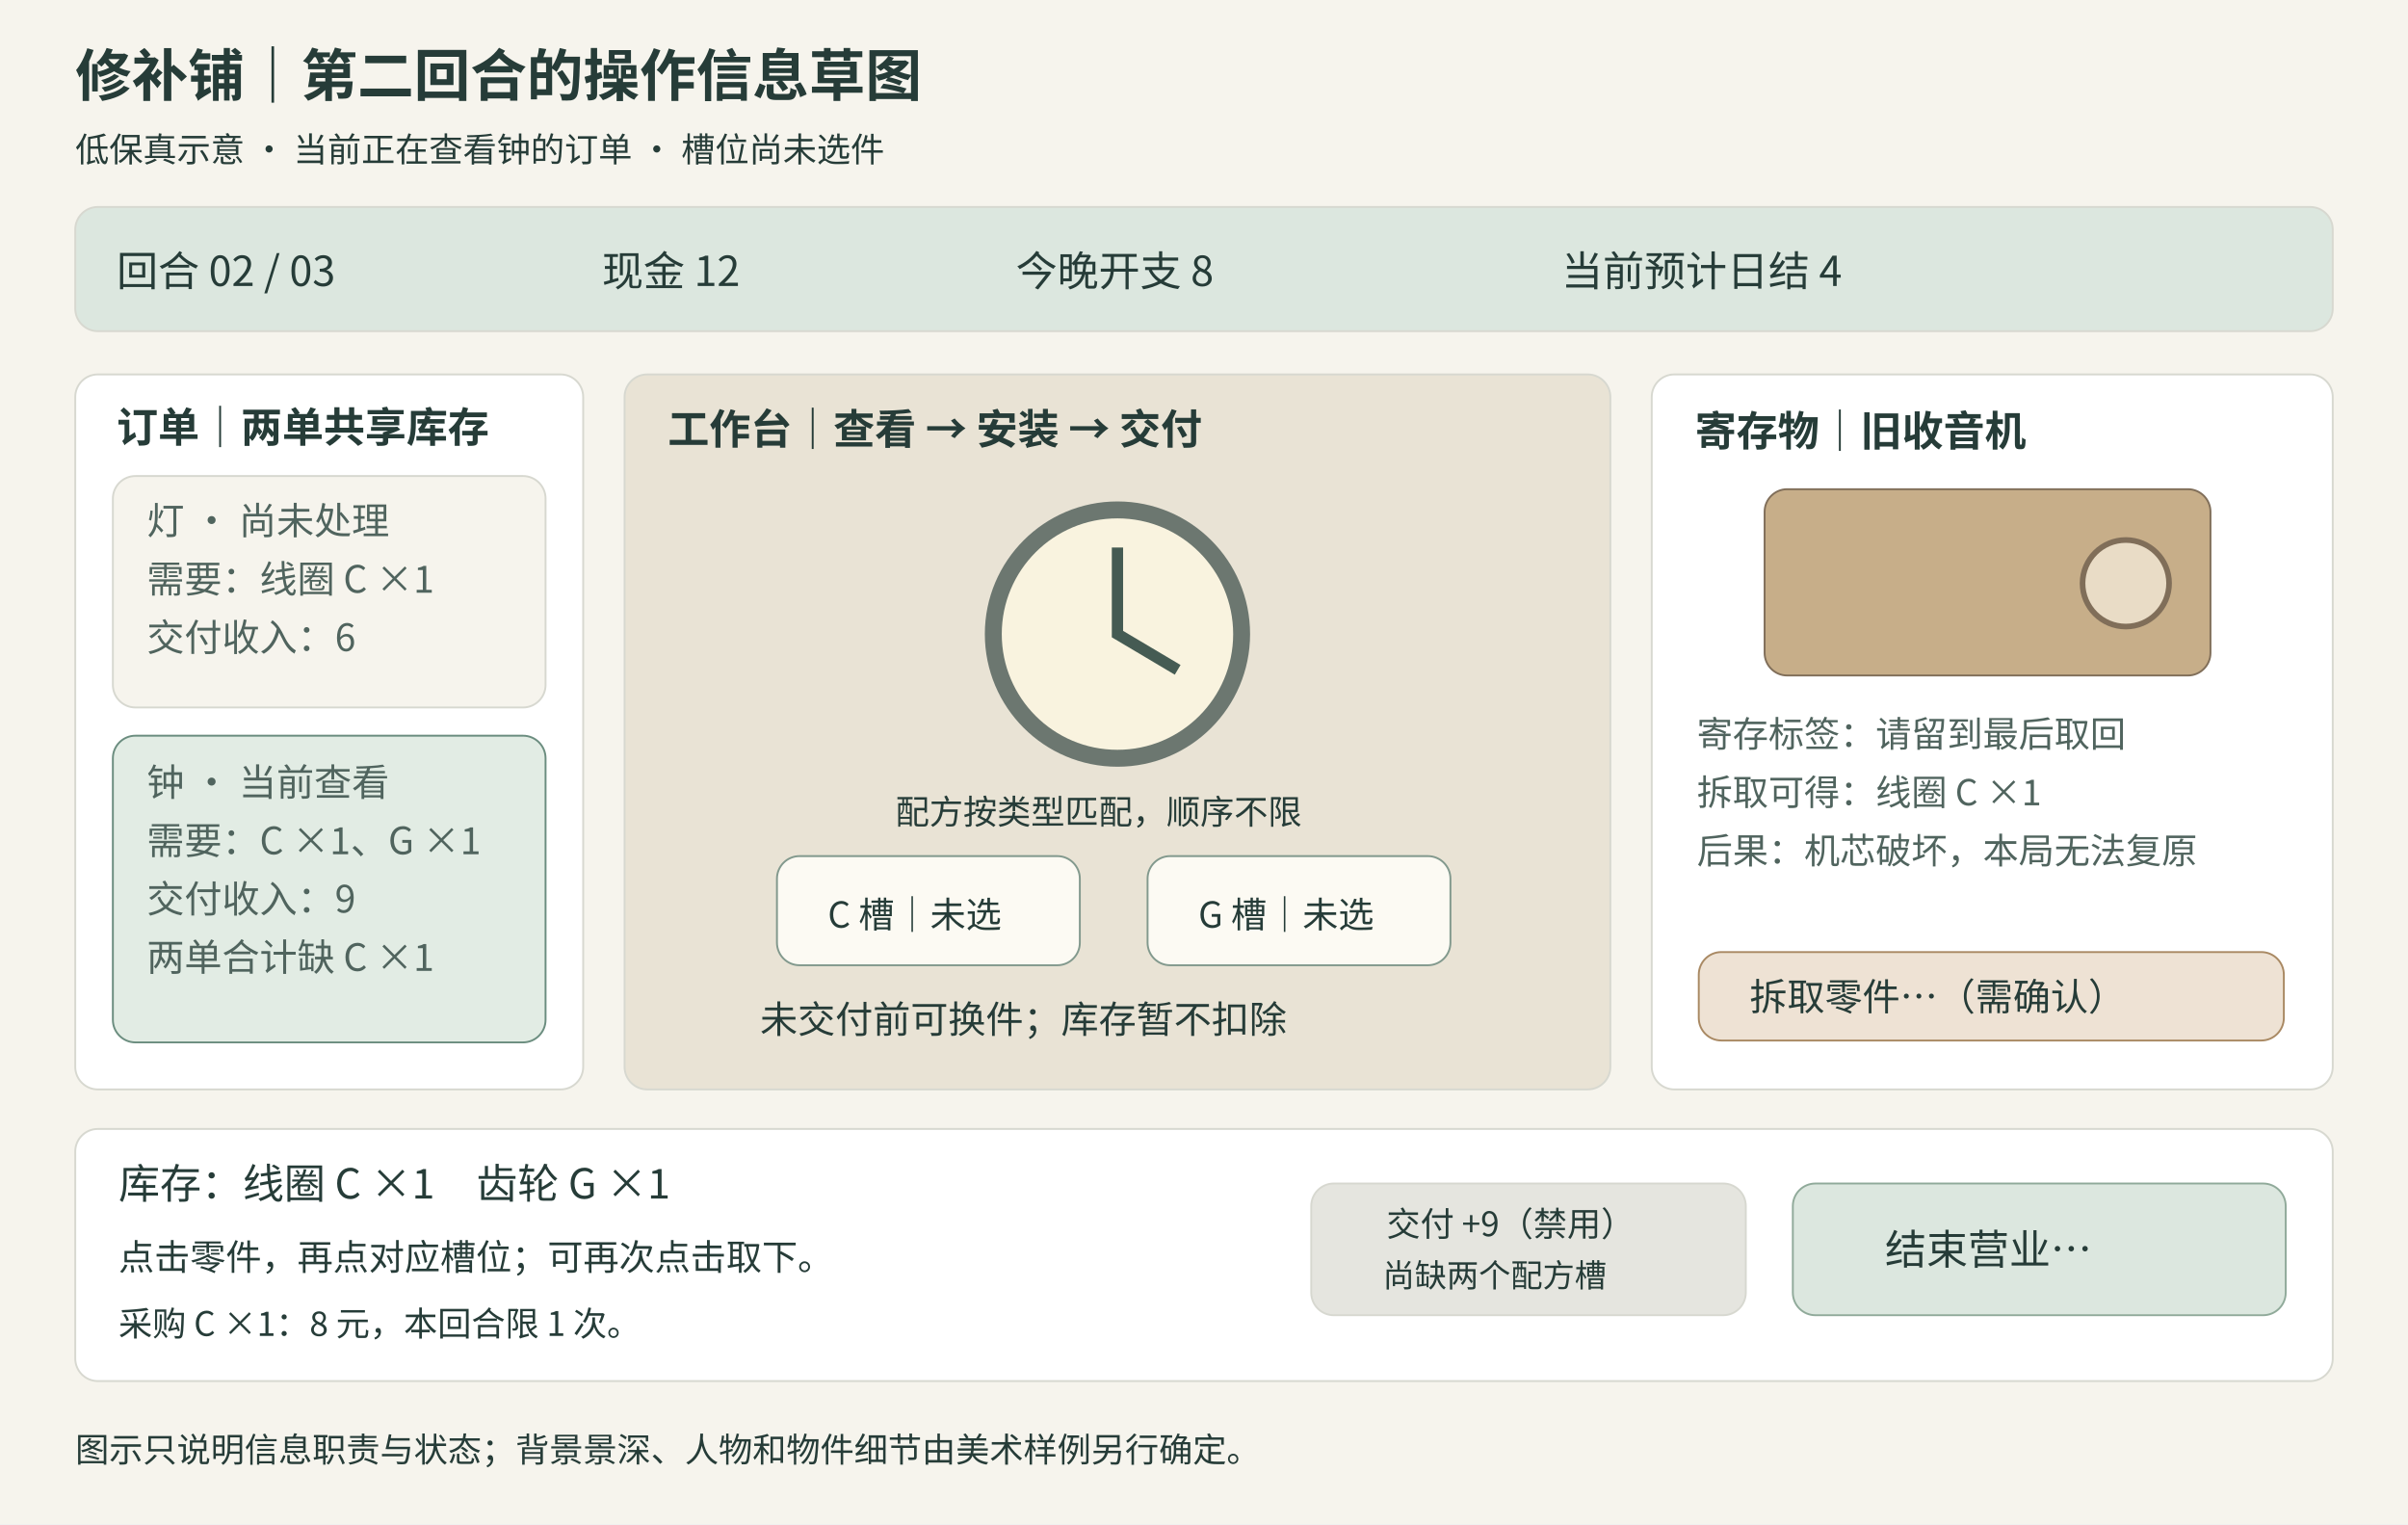
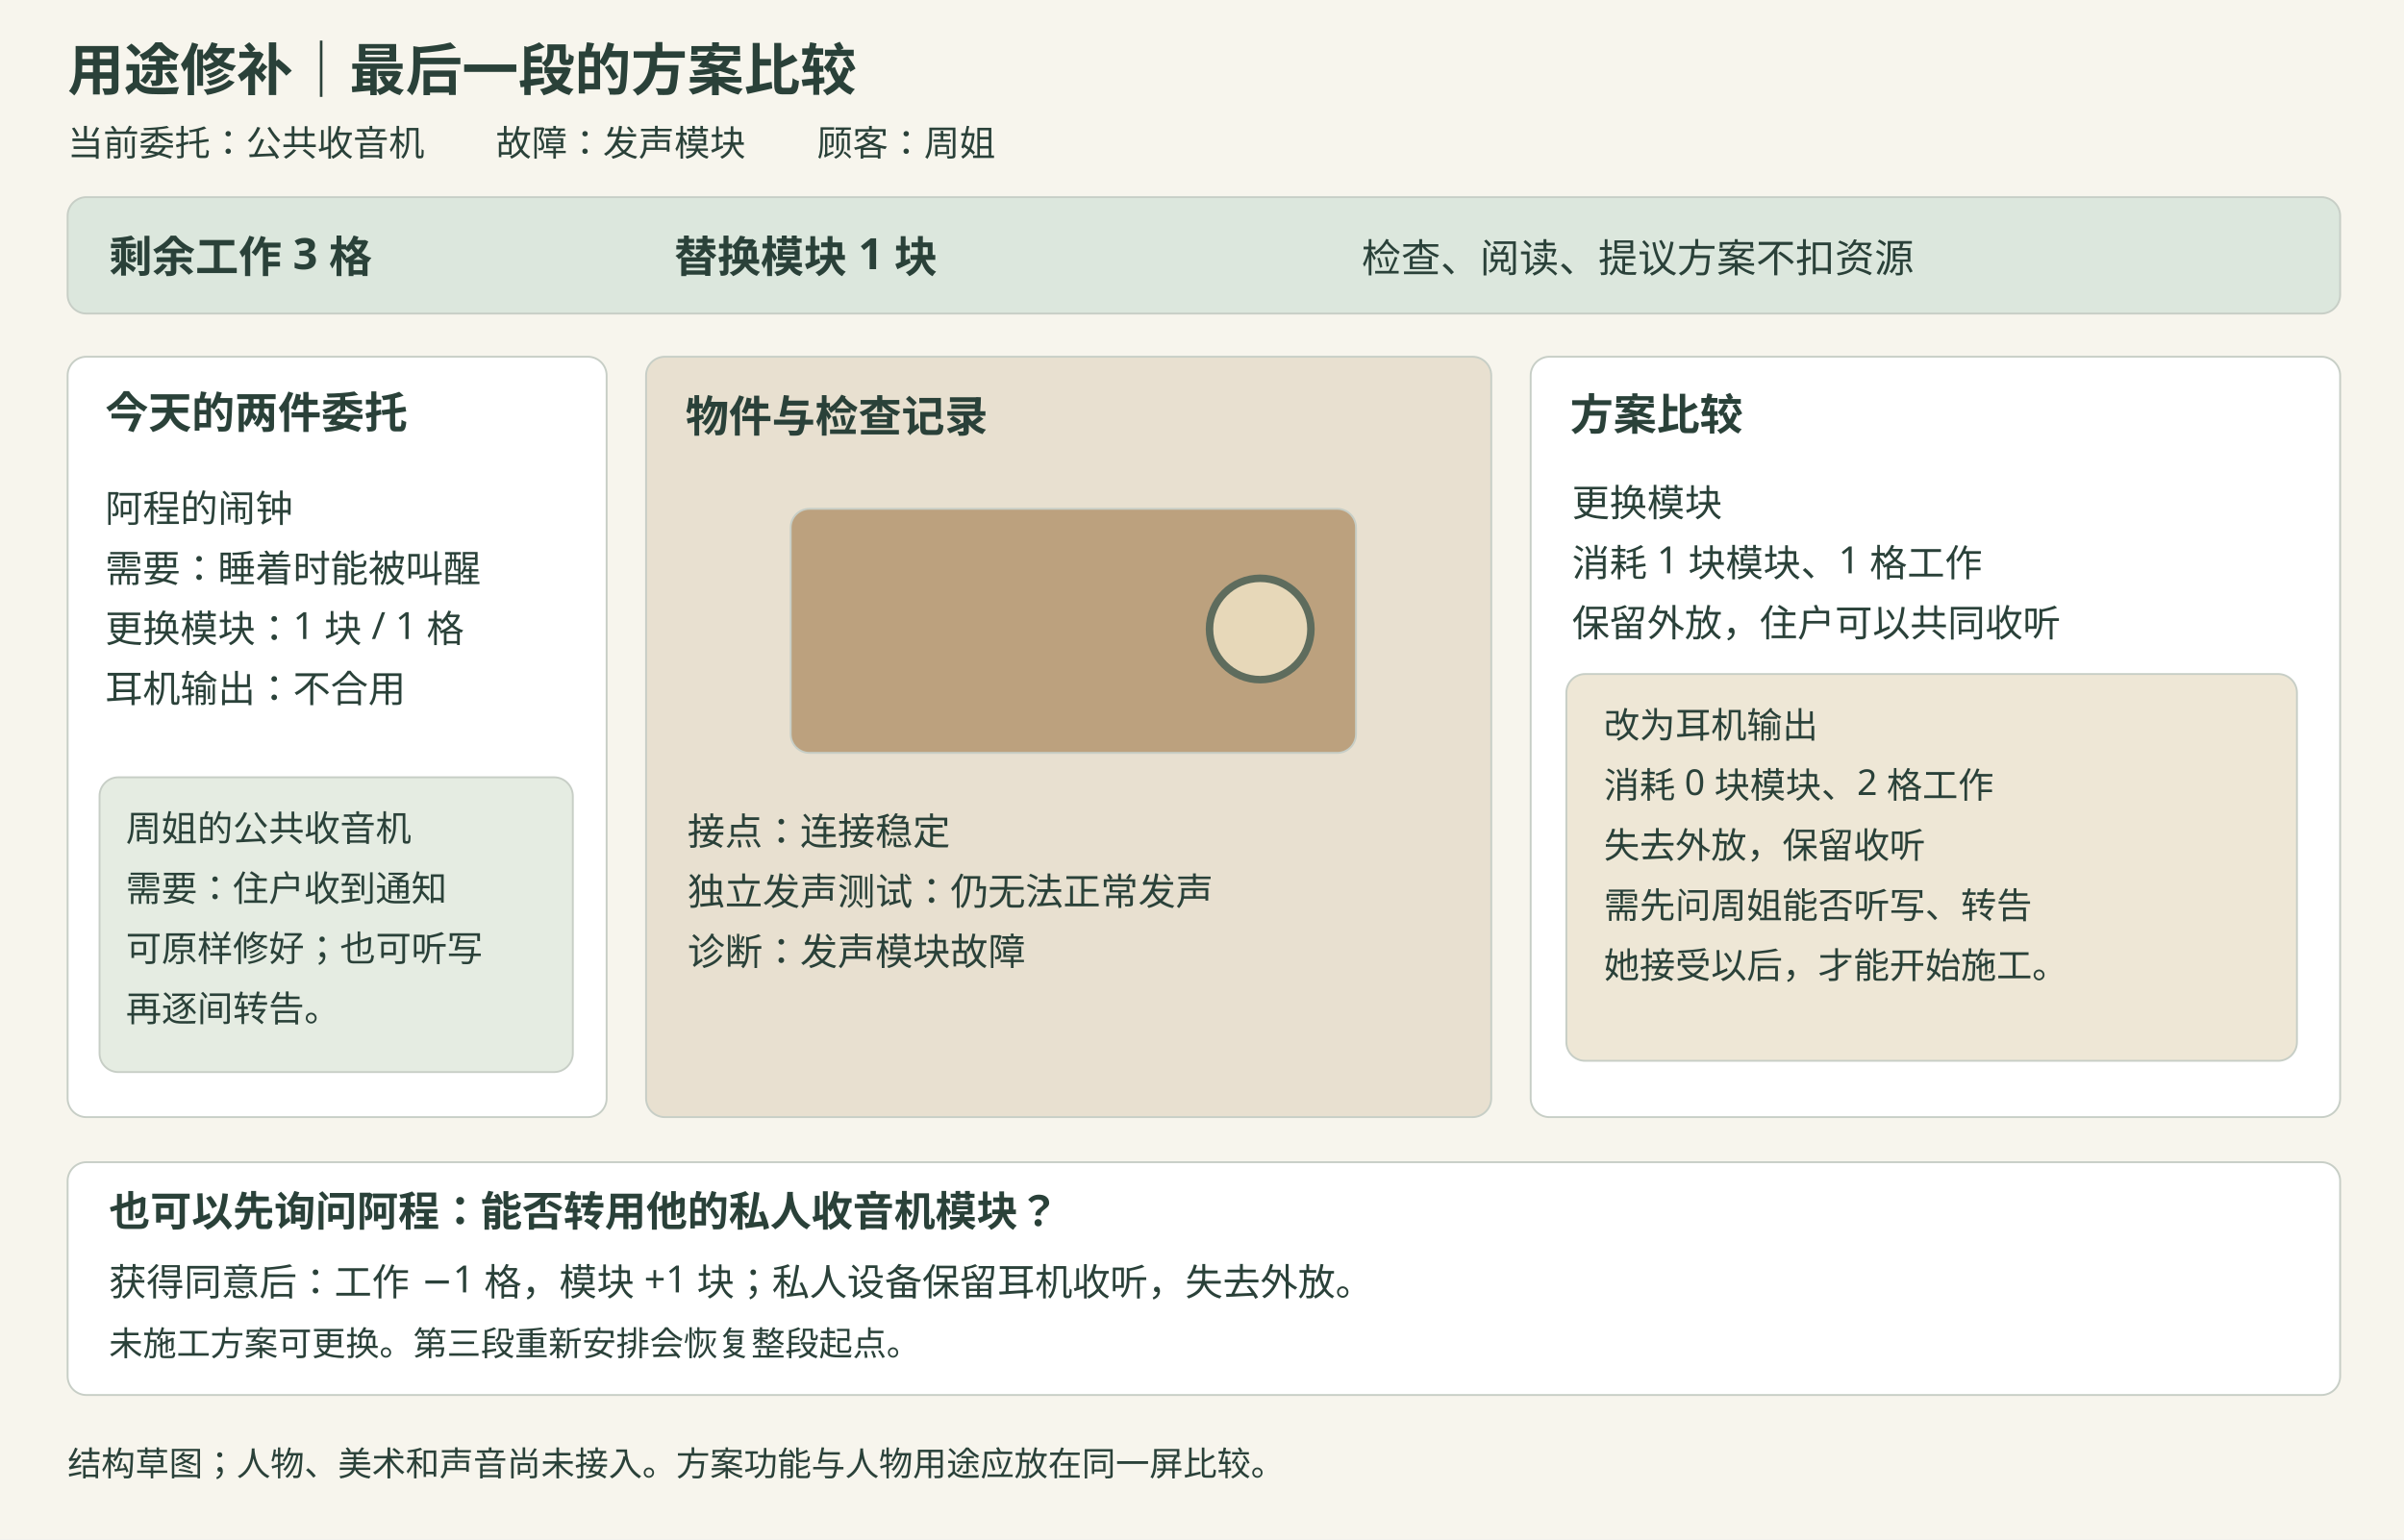
- <svg xmlns="http://www.w3.org/2000/svg" width="1280" height="810" viewBox="0 0 1280 810">
+ <svg xmlns="http://www.w3.org/2000/svg" width="1280" height="820">
  <defs>
-     <marker id="arr" markerWidth="8" markerHeight="8" refX="6" refY="3" orient="auto">
-       <path d="M0,0 L6,3 L0,6" fill="none" stroke="#66887c" stroke-width="1.4" />
+     <marker id="a" markerWidth="8" markerHeight="8" refX="6" refY="3" orient="auto">
+       <path d="M0 0 L6 3 L0 6" fill="none" stroke="#6a8b7c" />
    </marker>
  </defs>
-   <rect width="100%" height="100%" fill="#f6f4ed" />
-   <g font-family="Microsoft YaHei, Noto Sans CJK SC, sans-serif">
-     <text x="40" y="51" font-size="30" fill="#263c38" font-weight="700">修补铺｜第二回合的操作信息草图</text>
-     <text x="40" y="86" font-size="18" fill="#263c38" font-weight="400">低保真示意 · 当前正在查看钟的订单 · 槽位尚未选件</text>
-     <rect x="40" y="110" width="1200" height="66" rx="12" fill="#dce7df" stroke="#d7d8d0" />
-     <text x="62" y="152" font-size="22" fill="#263c38" font-weight="400">回合 02 / 03</text>
-     <text x="320" y="152" font-size="22" fill="#263c38" font-weight="400">现金 12</text>
-     <text x="540" y="152" font-size="22" fill="#263c38" font-weight="400">今晚开支 8</text>
-     <text x="830" y="152" font-size="22" fill="#263c38" font-weight="400">当前预计日结 4</text>
-     <rect x="40" y="199" width="270" height="380" rx="12" fill="#ffffff" stroke="#d7d8d0" />
-     <text x="62" y="235" font-size="22" fill="#263c38" font-weight="700">订单｜两单共享库存</text>
-     <rect x="60" y="253" width="230" height="123" rx="12" fill="#f6f4ed" stroke="#d7d8d0" />
-     <text x="78" y="284" font-size="20" fill="#50645e" font-weight="400">灯 · 尚未处理</text>
-     <text x="78" y="315" font-size="20" fill="#50645e" font-weight="400">需要：线圈 C ×1</text>
-     <text x="78" y="346" font-size="20" fill="#50645e" font-weight="400">交付收入：6</text>
-     <rect x="60" y="391" width="230" height="163" rx="12" fill="#e2ece4" stroke="#6b8d7f" />
-     <text x="78" y="423" font-size="20" fill="#50645e" font-weight="400">钟 · 当前查看</text>
-     <text x="78" y="454" font-size="20" fill="#50645e" font-weight="400">需要：C ×1、G ×1</text>
-     <text x="78" y="485" font-size="20" fill="#50645e" font-weight="400">交付收入：9</text>
-     <text x="78" y="516" font-size="20" fill="#50645e" font-weight="400">两单合计缺 C ×1</text>
-     <rect x="332" y="199" width="524" height="380" rx="12" fill="#e9e3d5" stroke="#d7d8d0" />
-     <text x="355" y="236" font-size="22" fill="#263c38" font-weight="700">工作台｜查看 → 安装 → 交付</text>
-     <circle cx="594" cy="337" r="66" fill="#f9f3df" stroke="#6c7770" stroke-width="9" />
-     <path d="M594,291 L594,337 L626,356" fill="none" stroke="#455b53" stroke-width="6" />
-     <text x="476" y="438" font-size="18" fill="#263c38" font-weight="400">配方按类型匹配，顺序不限</text>
-     <rect x="413" y="455" width="161" height="58" rx="12" fill="#fcfaf3" stroke="#82998d" />
-     <text x="440" y="493" font-size="19" fill="#263c38" font-weight="400">C 槽｜未选</text>
-     <rect x="610" y="455" width="161" height="58" rx="12" fill="#fcfaf3" stroke="#82998d" />
-     <text x="637" y="493" font-size="19" fill="#263c38" font-weight="400">G 槽｜未选</text>
-     <text x="404" y="549" font-size="20" fill="#263c38" font-weight="400">未交付前可换件；库存暂不扣除</text>
-     <rect x="878" y="199" width="362" height="380" rx="12" fill="#ffffff" stroke="#d7d8d0" />
-     <text x="901" y="237" font-size="22" fill="#263c38" font-weight="700">寄存物｜旧收音机</text>
-     <rect x="938" y="260" width="237" height="99" rx="12" fill="#c7ae89" stroke="#806e59" />
-     <circle cx="1130" cy="310" r="23" fill="#e9dcc6" stroke="#806e59" stroke-width="3" />
-     <text x="902" y="397" font-size="19" fill="#50645e" font-weight="400">寄存标签：请留到最后取回</text>
-     <text x="902" y="428" font-size="19" fill="#50645e" font-weight="400">拆取可得：线圈 C ×1</text>
-     <text x="902" y="459" font-size="19" fill="#50645e" font-weight="400">后果：机芯破坏，本局无法复原</text>
-     <rect x="903" y="506" width="311" height="47" rx="12" fill="#eee2d4" stroke="#a98963" />
-     <text x="930" y="537" font-size="20" fill="#263c38" font-weight="400">拆取零件…（需确认）</text>
-     <rect x="40" y="600" width="1200" height="134" rx="12" fill="#ffffff" stroke="#d7d8d0" />
-     <text x="63" y="637" font-size="22" fill="#263c38" font-weight="400">库存：线圈 C ×1　齿轮 G ×1</text>
-     <text x="63" y="675" font-size="19" fill="#263c38" font-weight="400">点击零件，再点对应槽位；可再次点击取下。</text>
-     <text x="63" y="710" font-size="18" fill="#263c38" font-weight="400">采购 C ×1：8 元，本回合限 1 次。</text>
-     <rect x="697" y="629" width="231" height="70" rx="12" fill="#e5e5df" stroke="#d7d8d0" />
-     <text x="737" y="657" font-size="18" fill="#263c38" font-weight="400">交付 +9（禁用）</text>
-     <text x="735" y="684" font-size="17" fill="#263c38" font-weight="400">尚缺两个配方槽</text>
-     <rect x="953" y="629" width="262" height="70" rx="12" fill="#dce7df" stroke="#90aa9a" />
-     <text x="1002" y="672" font-size="22" fill="#263c38" font-weight="400">结束营业…</text>
-     <text x="40" y="777" font-size="18" fill="#263c38" font-weight="400">图示只说明信息职责与状态；背景景深、人物和物件细节由美术样例另行确定。</text>
+   <rect width="100%" height="100%" fill="#f7f5ed" />
+   <g font-family="Microsoft YaHei,sans-serif">
+     <text x="36" y="48" font-size="30" font-weight="700" fill="#2a4139">用途修补｜最后一段的方案比较</text>
+     <text x="36" y="83" font-size="19" font-weight="400" fill="#2a4139">当前委托：公共收音机　　故障：发声模块　　顾客：周姐</text>
+     <rect x="36" y="105" width="1210" height="62" rx="10" fill="#dce7dd" stroke="#c7cec6" />
+     <text x="58" y="145" font-size="23" font-weight="700" fill="#2a4139">剩余工作 3 格</text>
+     <text x="359" y="145" font-size="23" font-weight="700" fill="#2a4139">替换模块 1 块</text>
+     <text x="725" y="145" font-size="21" font-weight="400" fill="#2a4139">检查、阅读、提议方案不扣资源</text>
+     <rect x="36" y="190" width="287" height="405" rx="10" fill="#fff" stroke="#c7cec6" />
+     <text x="56" y="228" font-size="23" font-weight="700" fill="#2a4139">今天的两件委托</text>
+     <text x="56" y="278" font-size="20" font-weight="400" fill="#2a4139">阿程的闹钟</text>
+     <text x="56" y="310" font-size="20" font-weight="400" fill="#2a4139">需要：睡着时能被叫醒</text>
+     <text x="56" y="342" font-size="20" font-weight="400" fill="#2a4139">更换模块：1 块 / 1 格</text>
+     <text x="56" y="374" font-size="20" font-weight="400" fill="#2a4139">耳机输出：不合用</text>
+     <rect x="53" y="414" width="252" height="157" rx="10" fill="#e5ece2" stroke="#c7cec6" />
+     <text x="67" y="448" font-size="19" font-weight="400" fill="#2a4139">周姐的公共收音机</text>
+     <text x="67" y="480" font-size="19" font-weight="400" fill="#2a4139">需要：住户收到通知</text>
+     <text x="67" y="512" font-size="19" font-weight="400" fill="#2a4139">可原样修好；也可听写</text>
+     <text x="67" y="544" font-size="19" font-weight="400" fill="#2a4139">再逐间转告。</text>
+     <rect x="344" y="190" width="450" height="405" rx="10" fill="#e8e0d0" stroke="#c7cec6" />
+     <text x="365" y="230" font-size="23" font-weight="700" fill="#2a4139">物件与检查记录</text>
+     <rect x="421" y="271" width="301" height="130" rx="10" fill="#bca17e" stroke="#c7cec6" />
+     <circle cx="671" cy="335" r="27" fill="#e7d8b9" stroke="#5e6c5d" stroke-width="4" />
+     <text x="366" y="450" font-size="20" font-weight="400" fill="#2a4139">接点：连接稳定</text>
+     <text x="366" y="482" font-size="20" font-weight="400" fill="#2a4139">独立发声测试：仍无法正常发声</text>
+     <text x="366" y="514" font-size="20" font-weight="400" fill="#2a4139">诊断：发声模块故障</text>
+     <rect x="815" y="190" width="431" height="405" rx="10" fill="#fff" stroke="#c7cec6" />
+     <text x="836" y="229" font-size="23" font-weight="700" fill="#2a4139">方案比较</text>
+     <text x="837" y="275" font-size="20" font-weight="400" fill="#2a4139">更换模块</text>
+     <text x="837" y="307" font-size="20" font-weight="400" fill="#2a4139">消耗 1 块模块、1 格工作</text>
+     <text x="837" y="339" font-size="20" font-weight="400" fill="#2a4139">保留外放，住户可以共同收听</text>
+     <rect x="834" y="359" width="389" height="206" rx="10" fill="#eee7d6" stroke="#c7cec6" />
+     <text x="854" y="393" font-size="19" font-weight="400" fill="#2a4139">改为耳机输出</text>
+     <text x="854" y="425" font-size="19" font-weight="400" fill="#2a4139">消耗 0 块模块、2 格工作</text>
+     <text x="854" y="457" font-size="19" font-weight="400" fill="#2a4139">失去外放，保留收听</text>
+     <text x="854" y="489" font-size="19" font-weight="400" fill="#2a4139">需先问周姐能否听写、转告</text>
+     <text x="854" y="521" font-size="19" font-weight="400" fill="#2a4139">她接受以后，才能开始施工。</text>
+     <rect x="36" y="619" width="1210" height="124" rx="10" fill="#fff" stroke="#c7cec6" />
+     <text x="58" y="653" font-size="22" font-weight="700" fill="#2a4139">也可以先询问阿程：能否转用他的私人收音机模块？</text>
+     <text x="58" y="690" font-size="20" font-weight="400" fill="#2a4139">获得同意后：工作 −1 格，模块 +1 块；私人设备保留耳机收听，失去外放。</text>
+     <text x="58" y="722" font-size="18" font-weight="400" fill="#2a4139">未施工方案可更换。第三段重新安排会恢复整段起点。</text>
+     <text x="36" y="786" font-size="18" font-weight="400" fill="#2a4139">结构草图；人物、美术和声音尚未接入。方案功能与人物用途应放在同一屏比较。</text>
  </g>
</svg>
